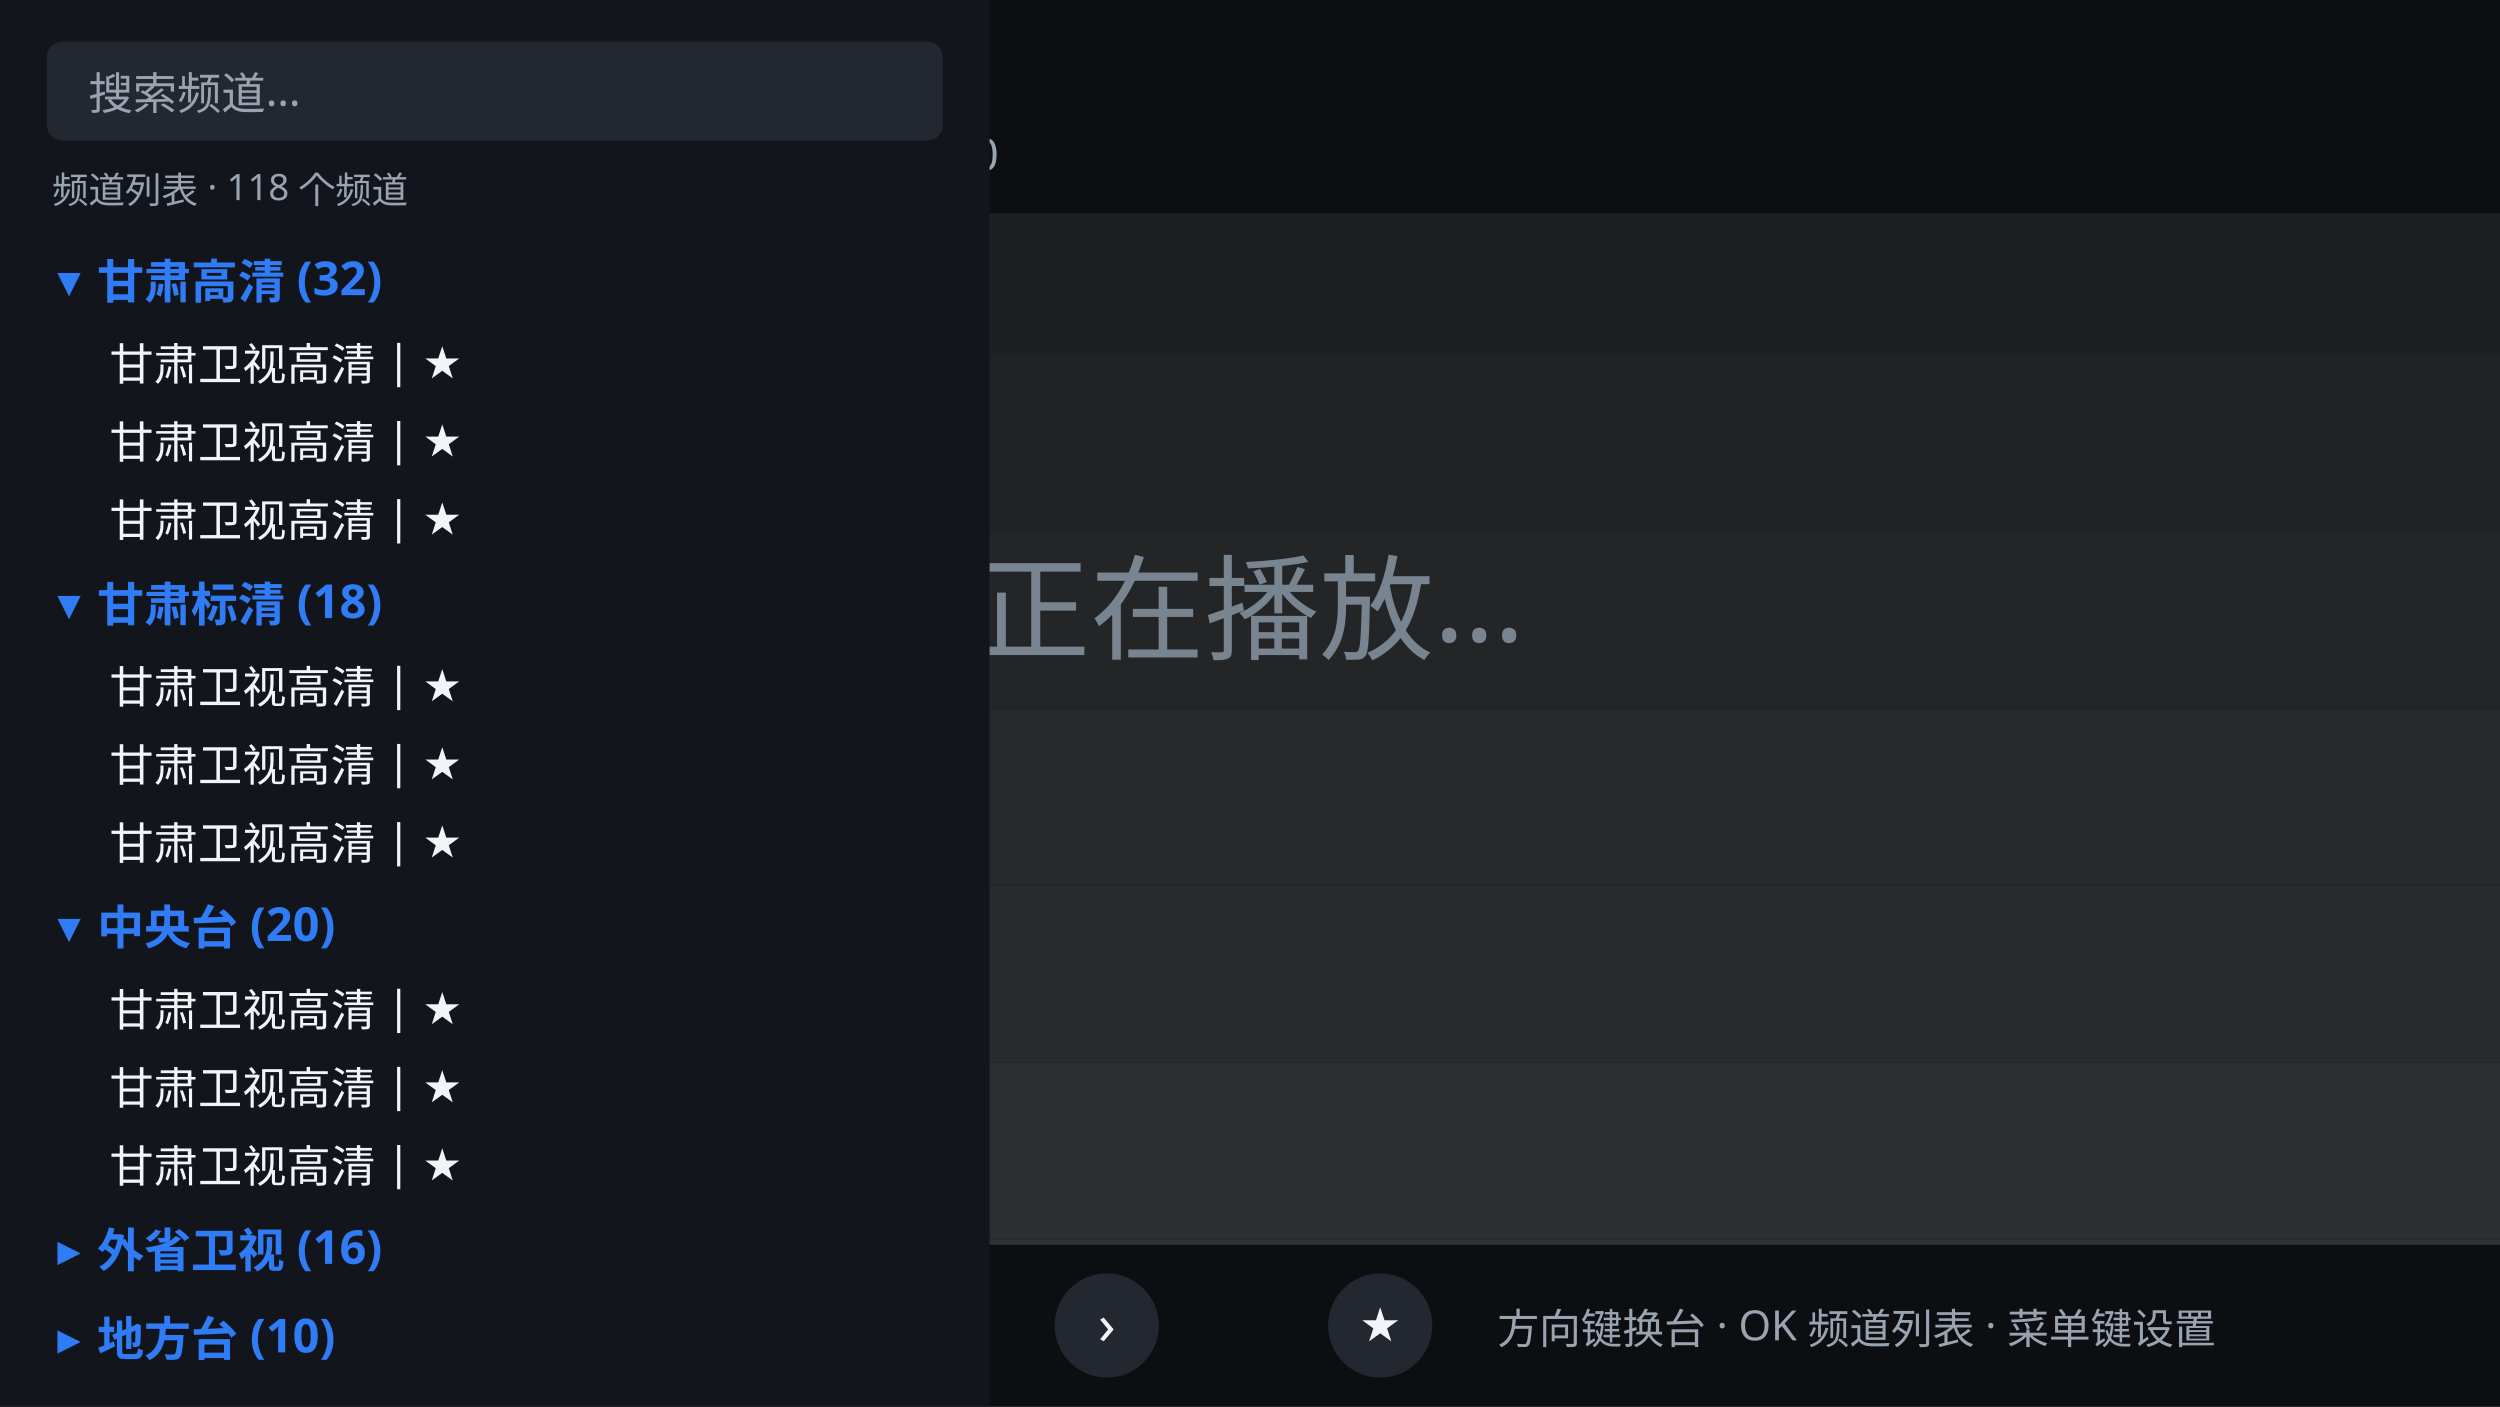
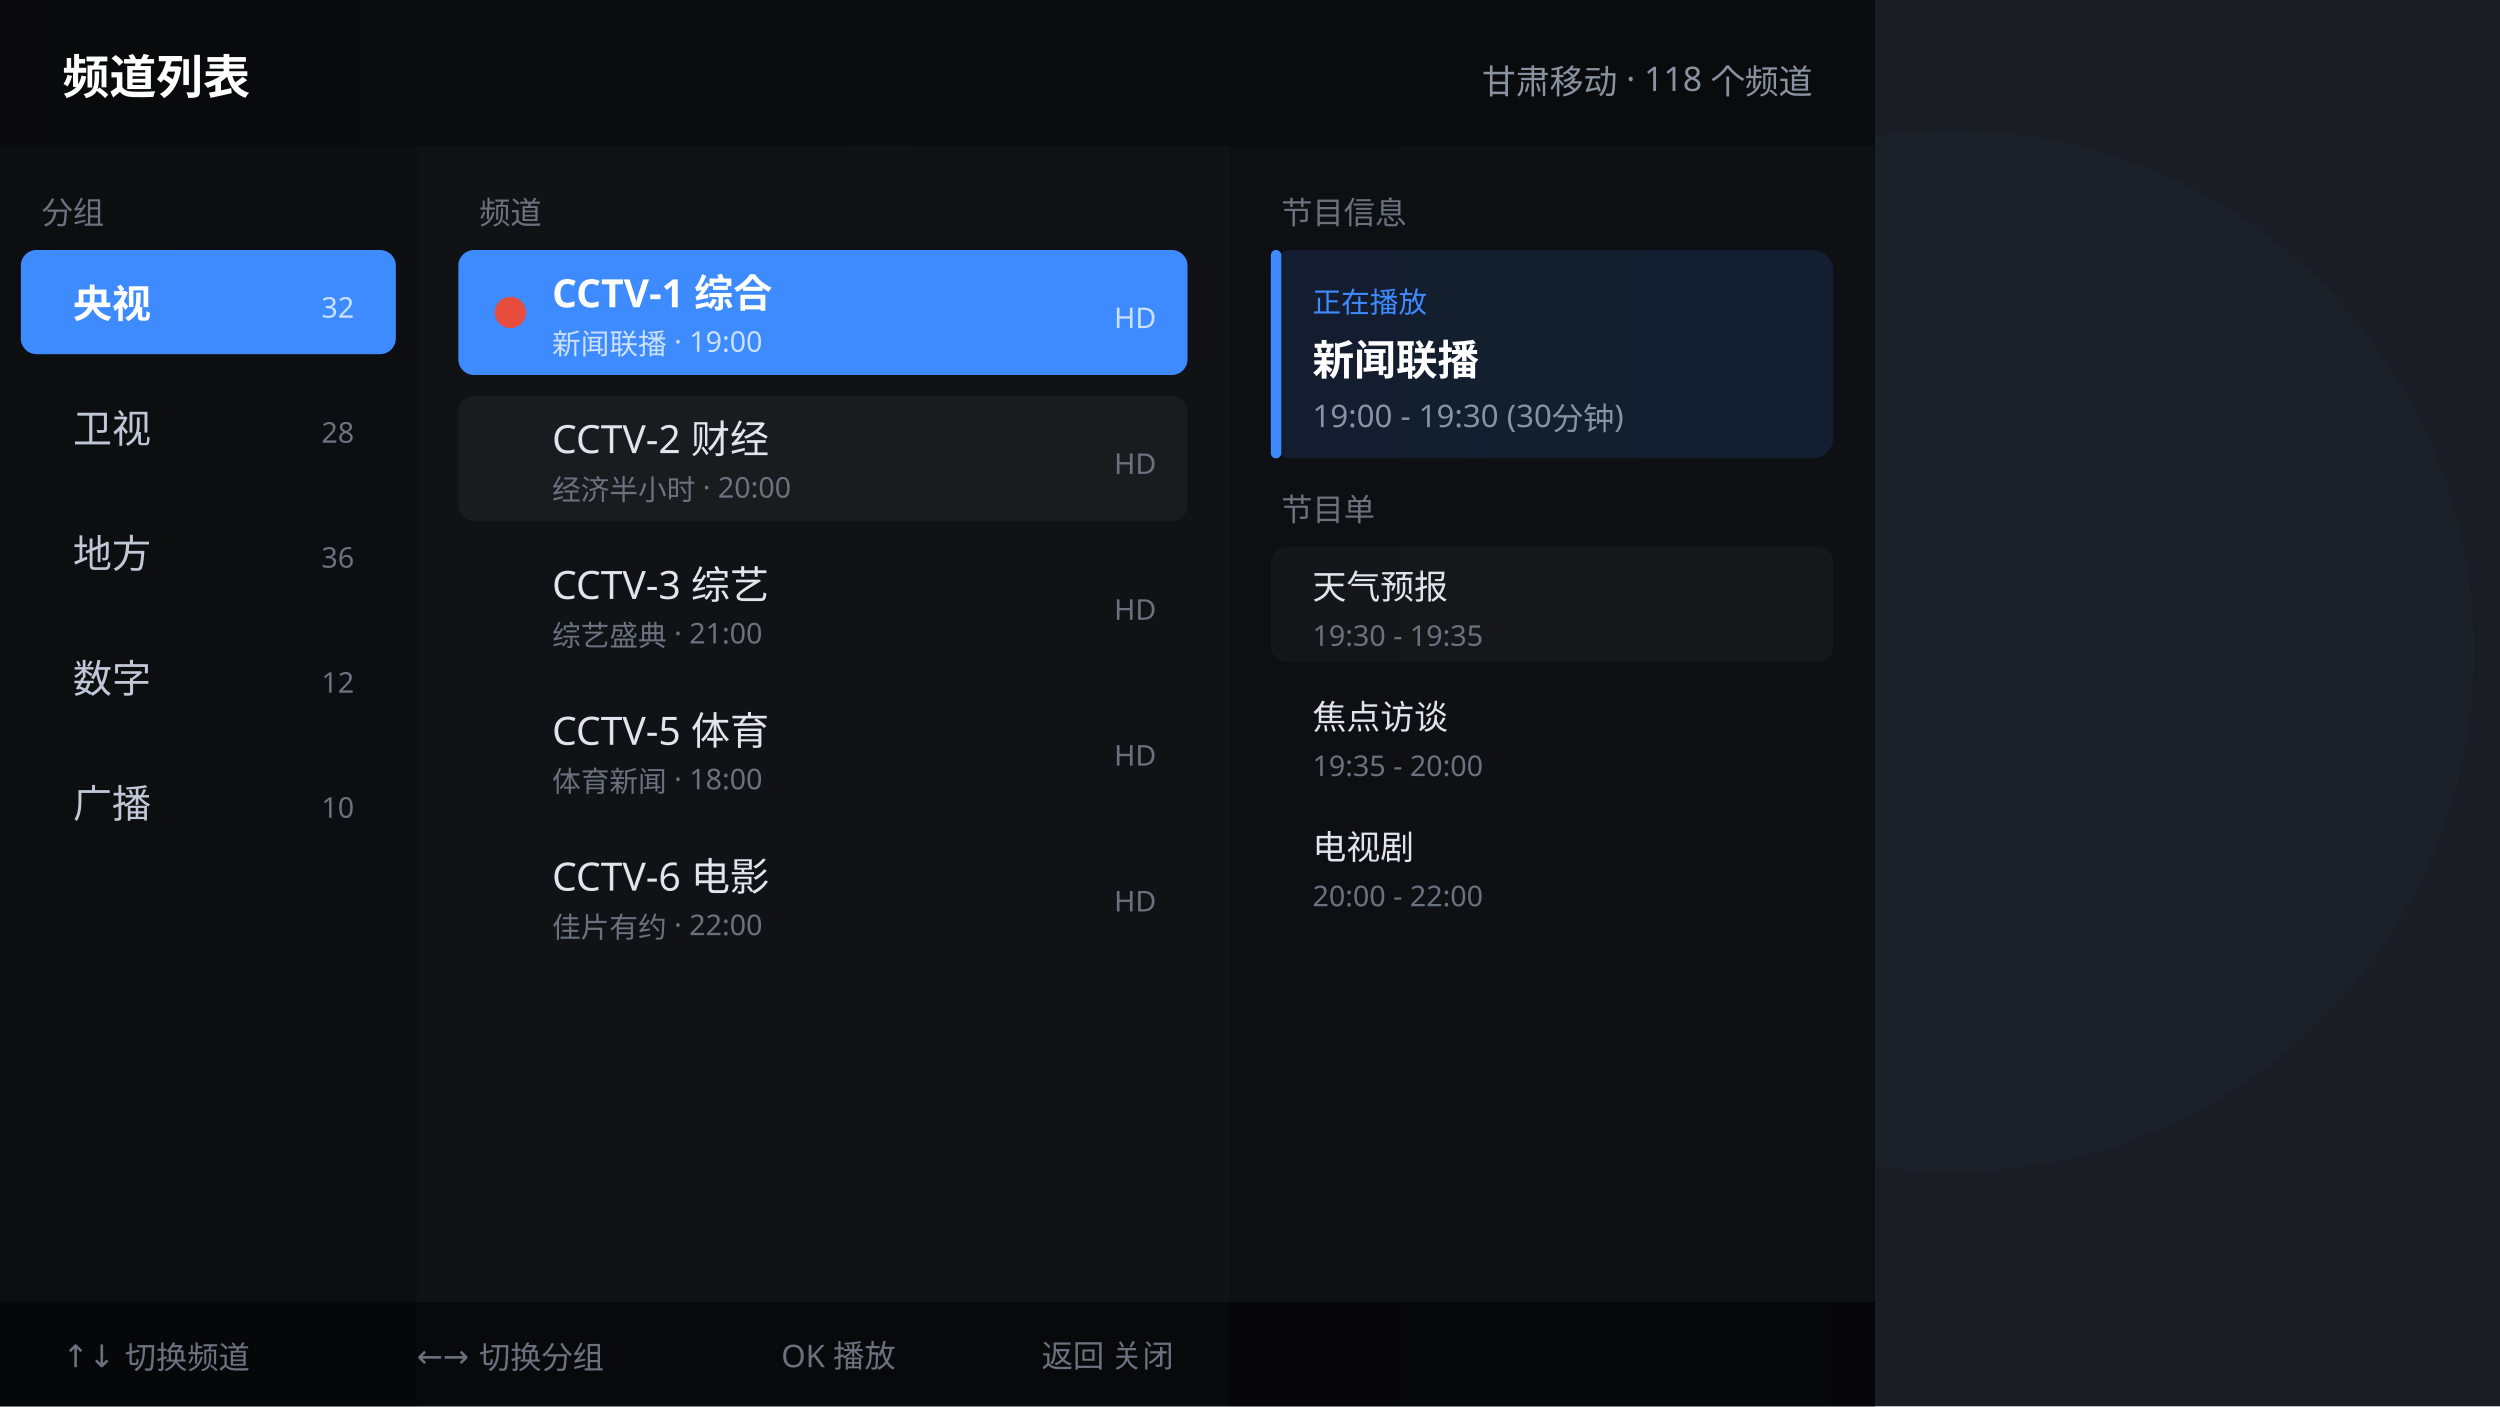
<svg xmlns="http://www.w3.org/2000/svg" width="960" height="540" viewBox="0 0 960 540">
-   <rect x="0" y="0" width="960" height="540" fill="#101216" />
-   <rect x="0" y="0" width="960" height="68" fill="rgb(26,28,30)" />
-   <rect x="0" y="68" width="960" height="68" fill="rgb(29,31,33)" />
-   <rect x="0" y="136" width="960" height="68" fill="rgb(32,34,36)" />
-   <rect x="0" y="204" width="960" height="68" fill="rgb(35,37,39)" />
-   <rect x="0" y="272" width="960" height="68" fill="rgb(38,40,42)" />
-   <rect x="0" y="340" width="960" height="68" fill="rgb(41,43,45)" />
-   <rect x="0" y="408" width="960" height="68" fill="rgb(44,46,48)" />
-   <rect x="0" y="476" width="960" height="68" fill="rgb(47,49,51)" />
-   <text x="480.0" y="250.0" font-size="44" fill="#788490" font-family="PingFang SC, Microsoft YaHei, sans-serif" text-anchor="middle">正在播放…</text>
-   <text x="790" y="522" font-size="16" fill="#6E7681" font-family="PingFang SC, Microsoft YaHei, sans-serif" text-anchor="end">界面示意（非真机截图）</text>
-   <rect x="0" y="0" width="960" height="82" fill="#0C0E12" />
-   <text x="18" y="34" font-size="28" fill="#F2F4F8" font-family="PingFang SC, Microsoft YaHei, sans-serif" font-weight="bold" text-anchor="start">甘肃卫视（高清）</text>
-   <text x="18" y="66" font-size="17" fill="#9AA3B0" font-family="PingFang SC, Microsoft YaHei, sans-serif" text-anchor="start">▶ 正在播出：甘肃新闻  |  下一个: 天气预报 21:00</text>
-   <rect x="0" y="478" width="960" height="62" fill="#0C0E12" />
-   <circle cx="120" cy="509" r="20" fill="#232830" />
-   <text x="120" y="515.0" font-size="18" fill="#F2F4F8" text-anchor="middle" font-family="sans-serif">☰</text>
-   <circle cx="215" cy="509" r="20" fill="#232830" />
-   <text x="215" y="516.3" font-size="22" fill="#F2F4F8" text-anchor="middle" font-family="sans-serif">‹</text>
-   <circle cx="320" cy="509" r="25" fill="#2F7CF6" />
-   <text x="320" y="515.0" font-size="18" fill="#F2F4F8" text-anchor="middle" font-family="sans-serif">Ⅱ</text>
-   <circle cx="425" cy="509" r="20" fill="#232830" />
-   <text x="425" y="516.3" font-size="22" fill="#F2F4F8" text-anchor="middle" font-family="sans-serif">›</text>
-   <circle cx="530" cy="509" r="20" fill="#232830" />
-   <text x="530" y="515.0" font-size="18" fill="#F2F4F8" text-anchor="middle" font-family="sans-serif">★</text>
-   <text x="575" y="516" font-size="16" fill="#9AA3B0" font-family="PingFang SC, Microsoft YaHei, sans-serif" text-anchor="start">方向键换台  ·  OK 频道列表  ·  菜单键设置</text>
-   <rect x="0" y="0" width="380" height="540" fill="#12161C" />
-   <rect x="18" y="16" width="344" height="38" fill="#232830" rx="6" />
-   <text x="34" y="42" font-size="17" fill="#9AA3B0" font-family="PingFang SC, Microsoft YaHei, sans-serif" text-anchor="start">搜索频道…</text>
-   <text x="20" y="78" font-size="14" fill="#9AA3B0" font-family="PingFang SC, Microsoft YaHei, sans-serif" text-anchor="start">频道列表 · 118 个频道</text>
-   <text x="22" y="114" font-size="18" fill="#2F7CF6" font-family="PingFang SC, Microsoft YaHei, sans-serif" font-weight="bold" text-anchor="start">▾ 甘肃高清 (32)</text>
-   <text x="42" y="146" font-size="17" fill="#F2F4F8" font-family="PingFang SC, Microsoft YaHei, sans-serif" text-anchor="start">甘肃卫视高清  |  ★</text>
-   <text x="42" y="176" font-size="17" fill="#F2F4F8" font-family="PingFang SC, Microsoft YaHei, sans-serif" text-anchor="start">甘肃卫视高清  |  ★</text>
-   <text x="42" y="206" font-size="17" fill="#F2F4F8" font-family="PingFang SC, Microsoft YaHei, sans-serif" text-anchor="start">甘肃卫视高清  |  ★</text>
-   <text x="22" y="238" font-size="18" fill="#2F7CF6" font-family="PingFang SC, Microsoft YaHei, sans-serif" font-weight="bold" text-anchor="start">▾ 甘肃标清 (18)</text>
-   <text x="42" y="270" font-size="17" fill="#F2F4F8" font-family="PingFang SC, Microsoft YaHei, sans-serif" text-anchor="start">甘肃卫视高清  |  ★</text>
-   <text x="42" y="300" font-size="17" fill="#F2F4F8" font-family="PingFang SC, Microsoft YaHei, sans-serif" text-anchor="start">甘肃卫视高清  |  ★</text>
-   <text x="42" y="330" font-size="17" fill="#F2F4F8" font-family="PingFang SC, Microsoft YaHei, sans-serif" text-anchor="start">甘肃卫视高清  |  ★</text>
-   <text x="22" y="362" font-size="18" fill="#2F7CF6" font-family="PingFang SC, Microsoft YaHei, sans-serif" font-weight="bold" text-anchor="start">▾ 中央台 (20)</text>
-   <text x="42" y="394" font-size="17" fill="#F2F4F8" font-family="PingFang SC, Microsoft YaHei, sans-serif" text-anchor="start">甘肃卫视高清  |  ★</text>
-   <text x="42" y="424" font-size="17" fill="#F2F4F8" font-family="PingFang SC, Microsoft YaHei, sans-serif" text-anchor="start">甘肃卫视高清  |  ★</text>
-   <text x="42" y="454" font-size="17" fill="#F2F4F8" font-family="PingFang SC, Microsoft YaHei, sans-serif" text-anchor="start">甘肃卫视高清  |  ★</text>
-   <text x="22" y="486" font-size="18" fill="#2F7CF6" font-family="PingFang SC, Microsoft YaHei, sans-serif" font-weight="bold" text-anchor="start">▸ 外省卫视 (16)</text>
-   <text x="22" y="520" font-size="18" fill="#2F7CF6" font-family="PingFang SC, Microsoft YaHei, sans-serif" font-weight="bold" text-anchor="start">▸ 地方台 (10)</text>
+   <defs>
+     <linearGradient id="panel" x1="0" y1="0" x2="1" y2="0">
+       <stop offset="0%" stop-color="rgba(15,17,20,0.97)" />
+       <stop offset="100%" stop-color="rgba(15,17,20,0.85)" />
+     </linearGradient>
+   </defs>
+   <rect width="960" height="540" fill="#1a1d23" />
+   <circle cx="750" cy="250" r="200" fill="#2a3a5a" opacity="0.1" />
+   <rect x="0" y="0" width="720" height="540" fill="url(#panel)" />
+   <rect x="0" y="0" width="720" height="56" fill="rgba(0,0,0,0.4)" />
+   <text x="24" y="36" font-family="sans-serif" font-size="18" font-weight="bold" fill="#ffffff">频道列表</text>
+   <text x="696" y="36" font-family="sans-serif" font-size="13" fill="#8892a0" text-anchor="end">甘肃移动 · 118 个频道</text>
+   <rect x="0" y="56" width="160" height="484" fill="rgba(0,0,0,0.2)" />
+   <text x="16" y="86" font-family="sans-serif" font-size="12" fill="#6a7280">分组</text>
+   <rect x="8" y="96" width="144" height="40" rx="6" fill="#3D8BFF" />
+   <text x="28" y="122" font-family="sans-serif" font-size="15" font-weight="bold" fill="#ffffff">央视</text>
+   <text x="136" y="122" font-family="sans-serif" font-size="11" fill="#cce0ff" text-anchor="end">32</text>
+   <rect x="8" y="144" width="144" height="40" rx="6" fill="transparent" />
+   <text x="28" y="170" font-family="sans-serif" font-size="15" fill="#c0c8d8">卫视</text>
+   <text x="136" y="170" font-family="sans-serif" font-size="11" fill="#6a7280" text-anchor="end">28</text>
+   <rect x="8" y="192" width="144" height="40" rx="6" fill="transparent" />
+   <text x="28" y="218" font-family="sans-serif" font-size="15" fill="#c0c8d8">地方</text>
+   <text x="136" y="218" font-family="sans-serif" font-size="11" fill="#6a7280" text-anchor="end">36</text>
+   <rect x="8" y="240" width="144" height="40" rx="6" fill="transparent" />
+   <text x="28" y="266" font-family="sans-serif" font-size="15" fill="#c0c8d8">数字</text>
+   <text x="136" y="266" font-family="sans-serif" font-size="11" fill="#6a7280" text-anchor="end">12</text>
+   <rect x="8" y="288" width="144" height="40" rx="6" fill="transparent" />
+   <text x="28" y="314" font-family="sans-serif" font-size="15" fill="#c0c8d8">广播</text>
+   <text x="136" y="314" font-family="sans-serif" font-size="11" fill="#6a7280" text-anchor="end">10</text>
+   <text x="184" y="86" font-family="sans-serif" font-size="12" fill="#6a7280">频道</text>
+   <rect x="176" y="96" width="280" height="48" rx="6" fill="#3D8BFF" />
+   <circle cx="196" cy="120" r="6" fill="#e74c3c" />
+   <text x="212" y="118" font-family="sans-serif" font-size="15" font-weight="bold" fill="#ffffff">CCTV-1 综合</text>
+   <text x="212" y="136" font-family="sans-serif" font-size="11" fill="#cce0ff">新闻联播 · 19:00</text>
+   <text x="444" y="126" font-family="sans-serif" font-size="11" fill="#cce0ff" text-anchor="end">HD</text>
+   <rect x="176" y="152" width="280" height="48" rx="6" fill="rgba(255,255,255,0.04)" />
+   <text x="212" y="174" font-family="sans-serif" font-size="15" fill="#e0e4ec">CCTV-2 财经</text>
+   <text x="212" y="192" font-family="sans-serif" font-size="11" fill="#6a7280">经济半小时 · 20:00</text>
+   <text x="444" y="182" font-family="sans-serif" font-size="11" fill="#6a7280" text-anchor="end">HD</text>
+   <rect x="176" y="208" width="280" height="48" rx="6" fill="transparent" />
+   <text x="212" y="230" font-family="sans-serif" font-size="15" fill="#e0e4ec">CCTV-3 综艺</text>
+   <text x="212" y="248" font-family="sans-serif" font-size="11" fill="#6a7280">综艺盛典 · 21:00</text>
+   <text x="444" y="238" font-family="sans-serif" font-size="11" fill="#6a7280" text-anchor="end">HD</text>
+   <rect x="176" y="264" width="280" height="48" rx="6" fill="transparent" />
+   <text x="212" y="286" font-family="sans-serif" font-size="15" fill="#e0e4ec">CCTV-5 体育</text>
+   <text x="212" y="304" font-family="sans-serif" font-size="11" fill="#6a7280">体育新闻 · 18:00</text>
+   <text x="444" y="294" font-family="sans-serif" font-size="11" fill="#6a7280" text-anchor="end">HD</text>
+   <rect x="176" y="320" width="280" height="48" rx="6" fill="transparent" />
+   <text x="212" y="342" font-family="sans-serif" font-size="15" fill="#e0e4ec">CCTV-6 电影</text>
+   <text x="212" y="360" font-family="sans-serif" font-size="11" fill="#6a7280">佳片有约 · 22:00</text>
+   <text x="444" y="350" font-family="sans-serif" font-size="11" fill="#6a7280" text-anchor="end">HD</text>
+   <rect x="472" y="56" width="248" height="484" fill="rgba(0,0,0,0.15)" />
+   <text x="492" y="86" font-family="sans-serif" font-size="12" fill="#6a7280">节目信息</text>
+   <rect x="488" y="96" width="216" height="80" rx="8" fill="rgba(61,139,255,0.12)" />
+   <rect x="488" y="96" width="4" height="80" rx="2" fill="#3D8BFF" />
+   <text x="504" y="120" font-family="sans-serif" font-size="11" fill="#3D8BFF">正在播放</text>
+   <text x="504" y="144" font-family="sans-serif" font-size="16" font-weight="bold" fill="#ffffff">新闻联播</text>
+   <text x="504" y="164" font-family="sans-serif" font-size="12" fill="#8892a0">19:00 - 19:30 (30分钟)</text>
+   <text x="492" y="200" font-family="sans-serif" font-size="12" fill="#6a7280">节目单</text>
+   <rect x="488" y="210" width="216" height="44" rx="6" fill="rgba(255,255,255,0.03)" />
+   <text x="504" y="230" font-family="sans-serif" font-size="13" fill="#e0e4ec">天气预报</text>
+   <text x="504" y="248" font-family="sans-serif" font-size="11" fill="#6a7280">19:30 - 19:35</text>
+   <rect x="488" y="260" width="216" height="44" rx="6" fill="transparent" />
+   <text x="504" y="280" font-family="sans-serif" font-size="13" fill="#e0e4ec">焦点访谈</text>
+   <text x="504" y="298" font-family="sans-serif" font-size="11" fill="#6a7280">19:35 - 20:00</text>
+   <rect x="488" y="310" width="216" height="44" rx="6" fill="transparent" />
+   <text x="504" y="330" font-family="sans-serif" font-size="13" fill="#e0e4ec">电视剧</text>
+   <text x="504" y="348" font-family="sans-serif" font-size="11" fill="#6a7280">20:00 - 22:00</text>
+   <rect x="0" y="500" width="720" height="40" fill="rgba(0,0,0,0.5)" />
+   <text x="24" y="525" font-family="sans-serif" font-size="12" fill="#6a7280">↑↓ 切换频道</text>
+   <text x="160" y="525" font-family="sans-serif" font-size="12" fill="#6a7280">←→ 切换分组</text>
+   <text x="300" y="525" font-family="sans-serif" font-size="12" fill="#6a7280">OK 播放</text>
+   <text x="400" y="525" font-family="sans-serif" font-size="12" fill="#6a7280">返回 关闭</text>
</svg>
